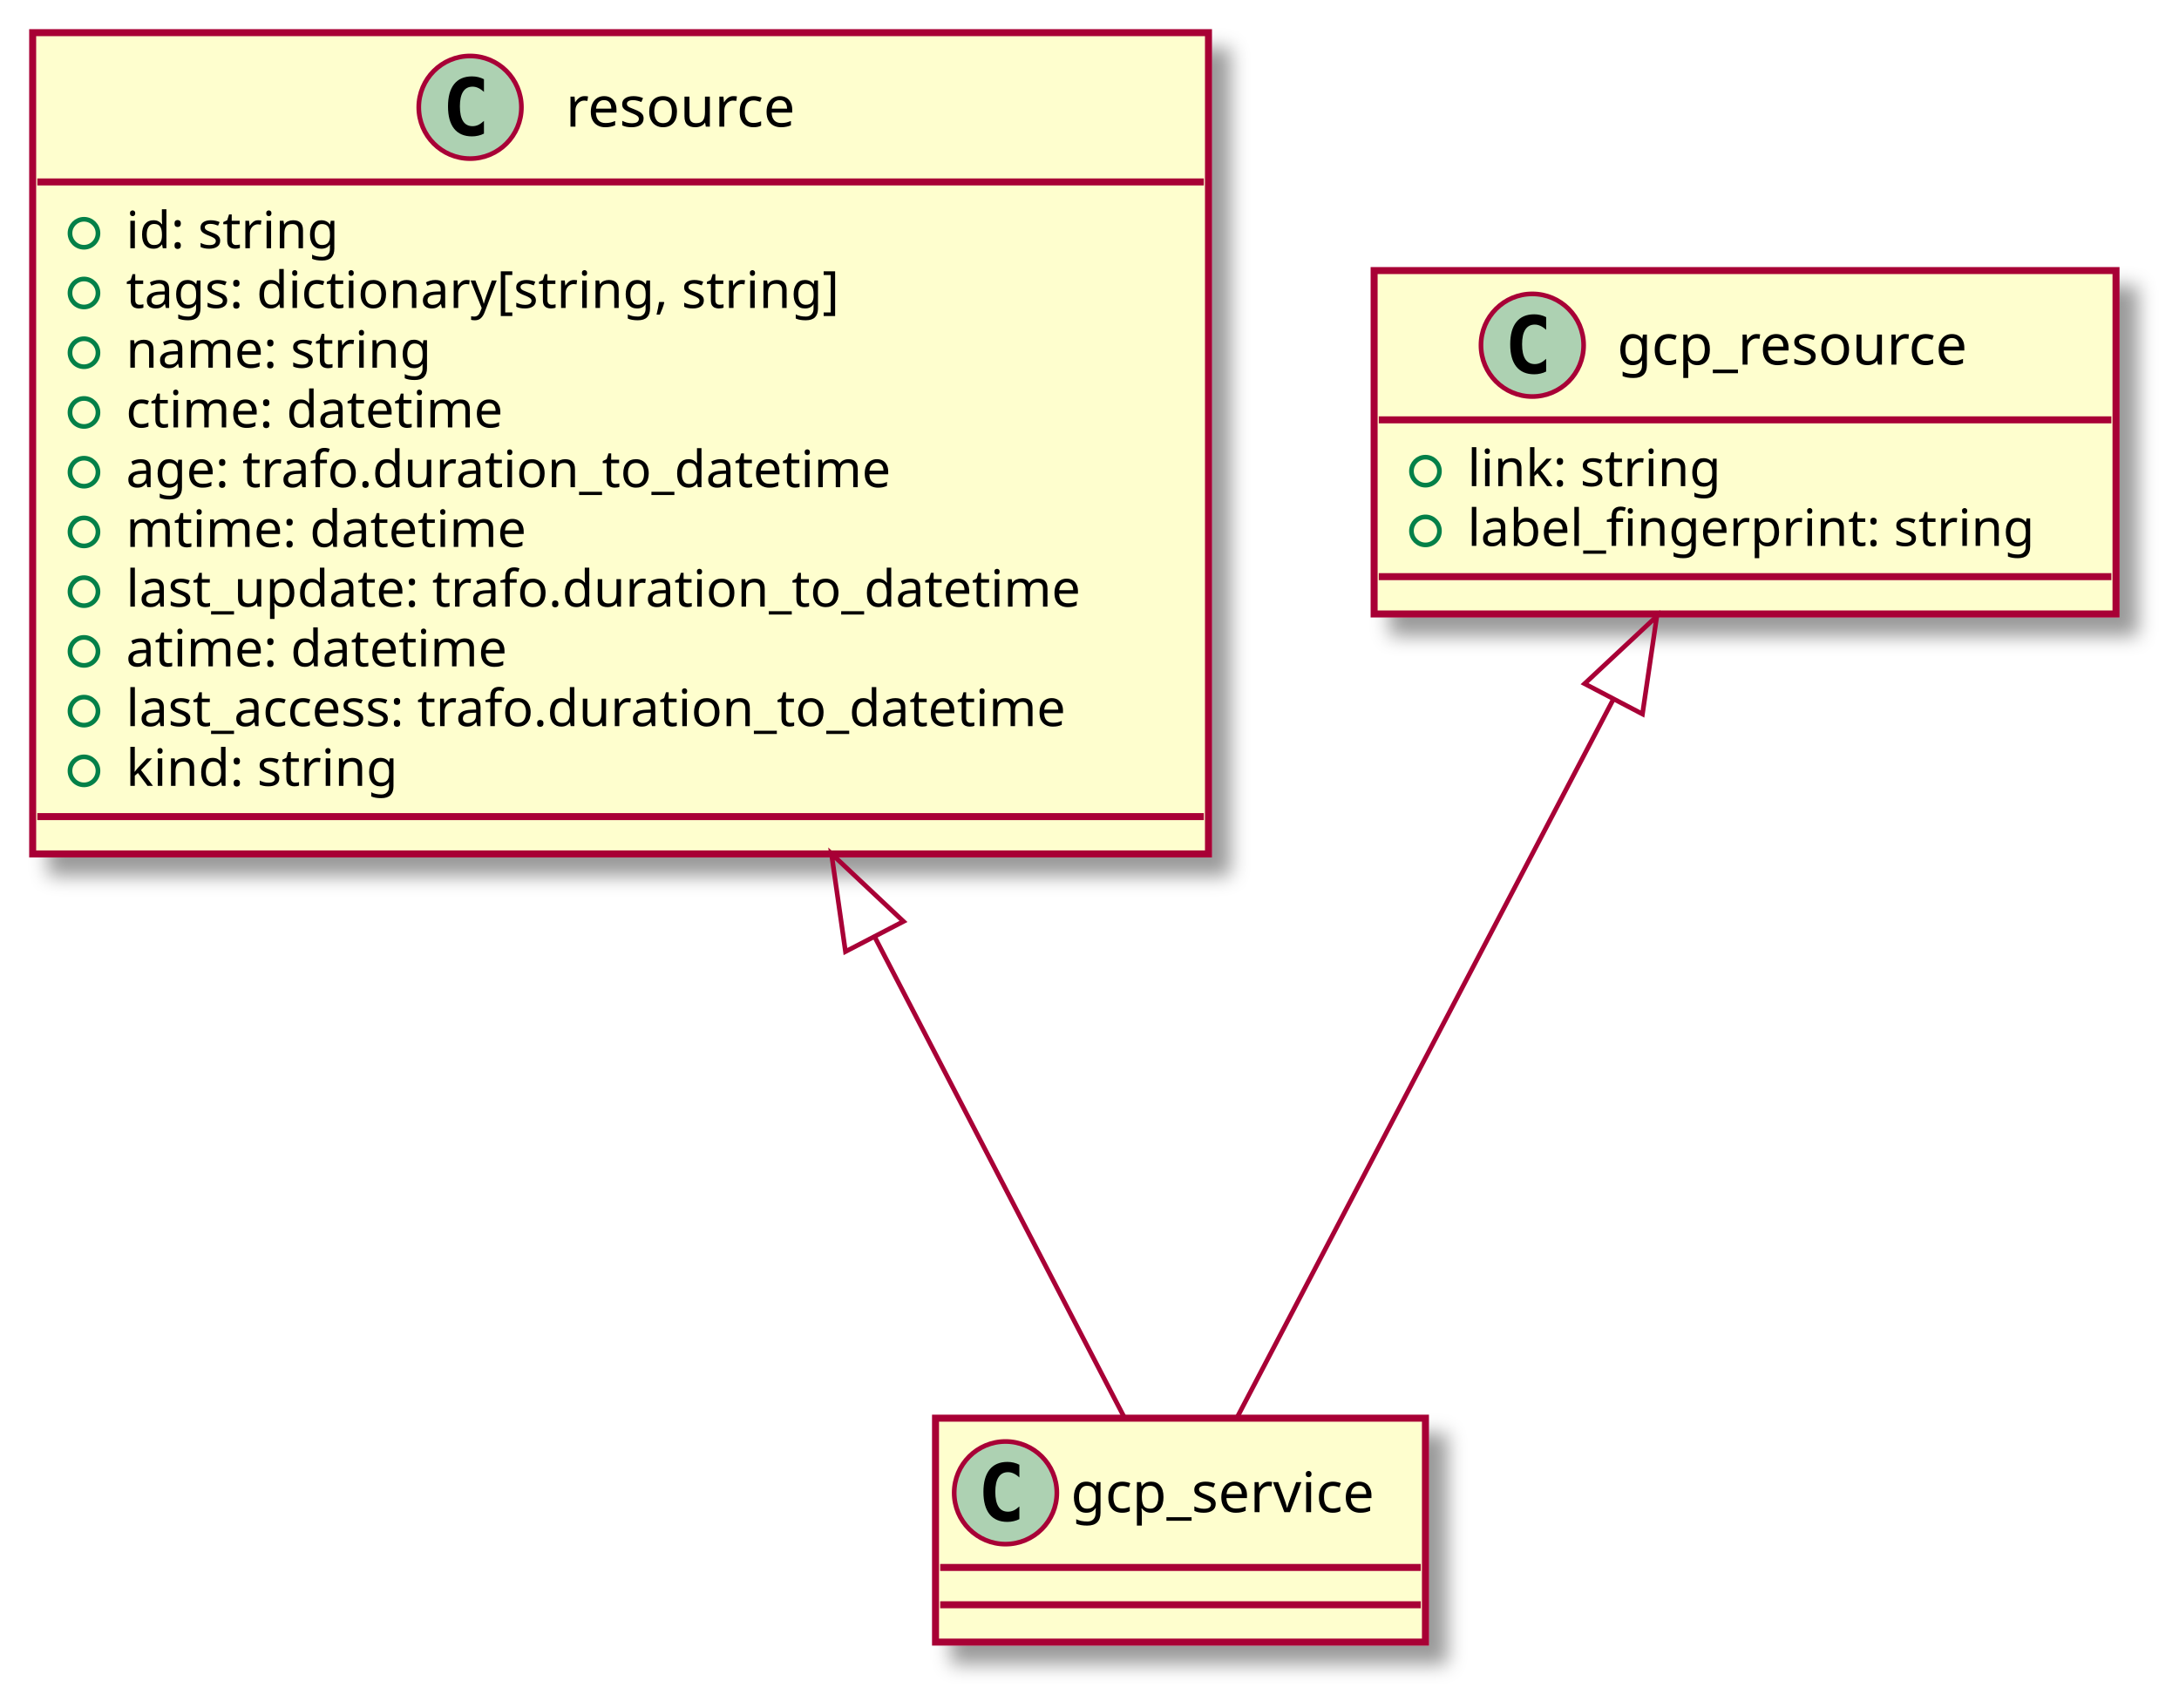
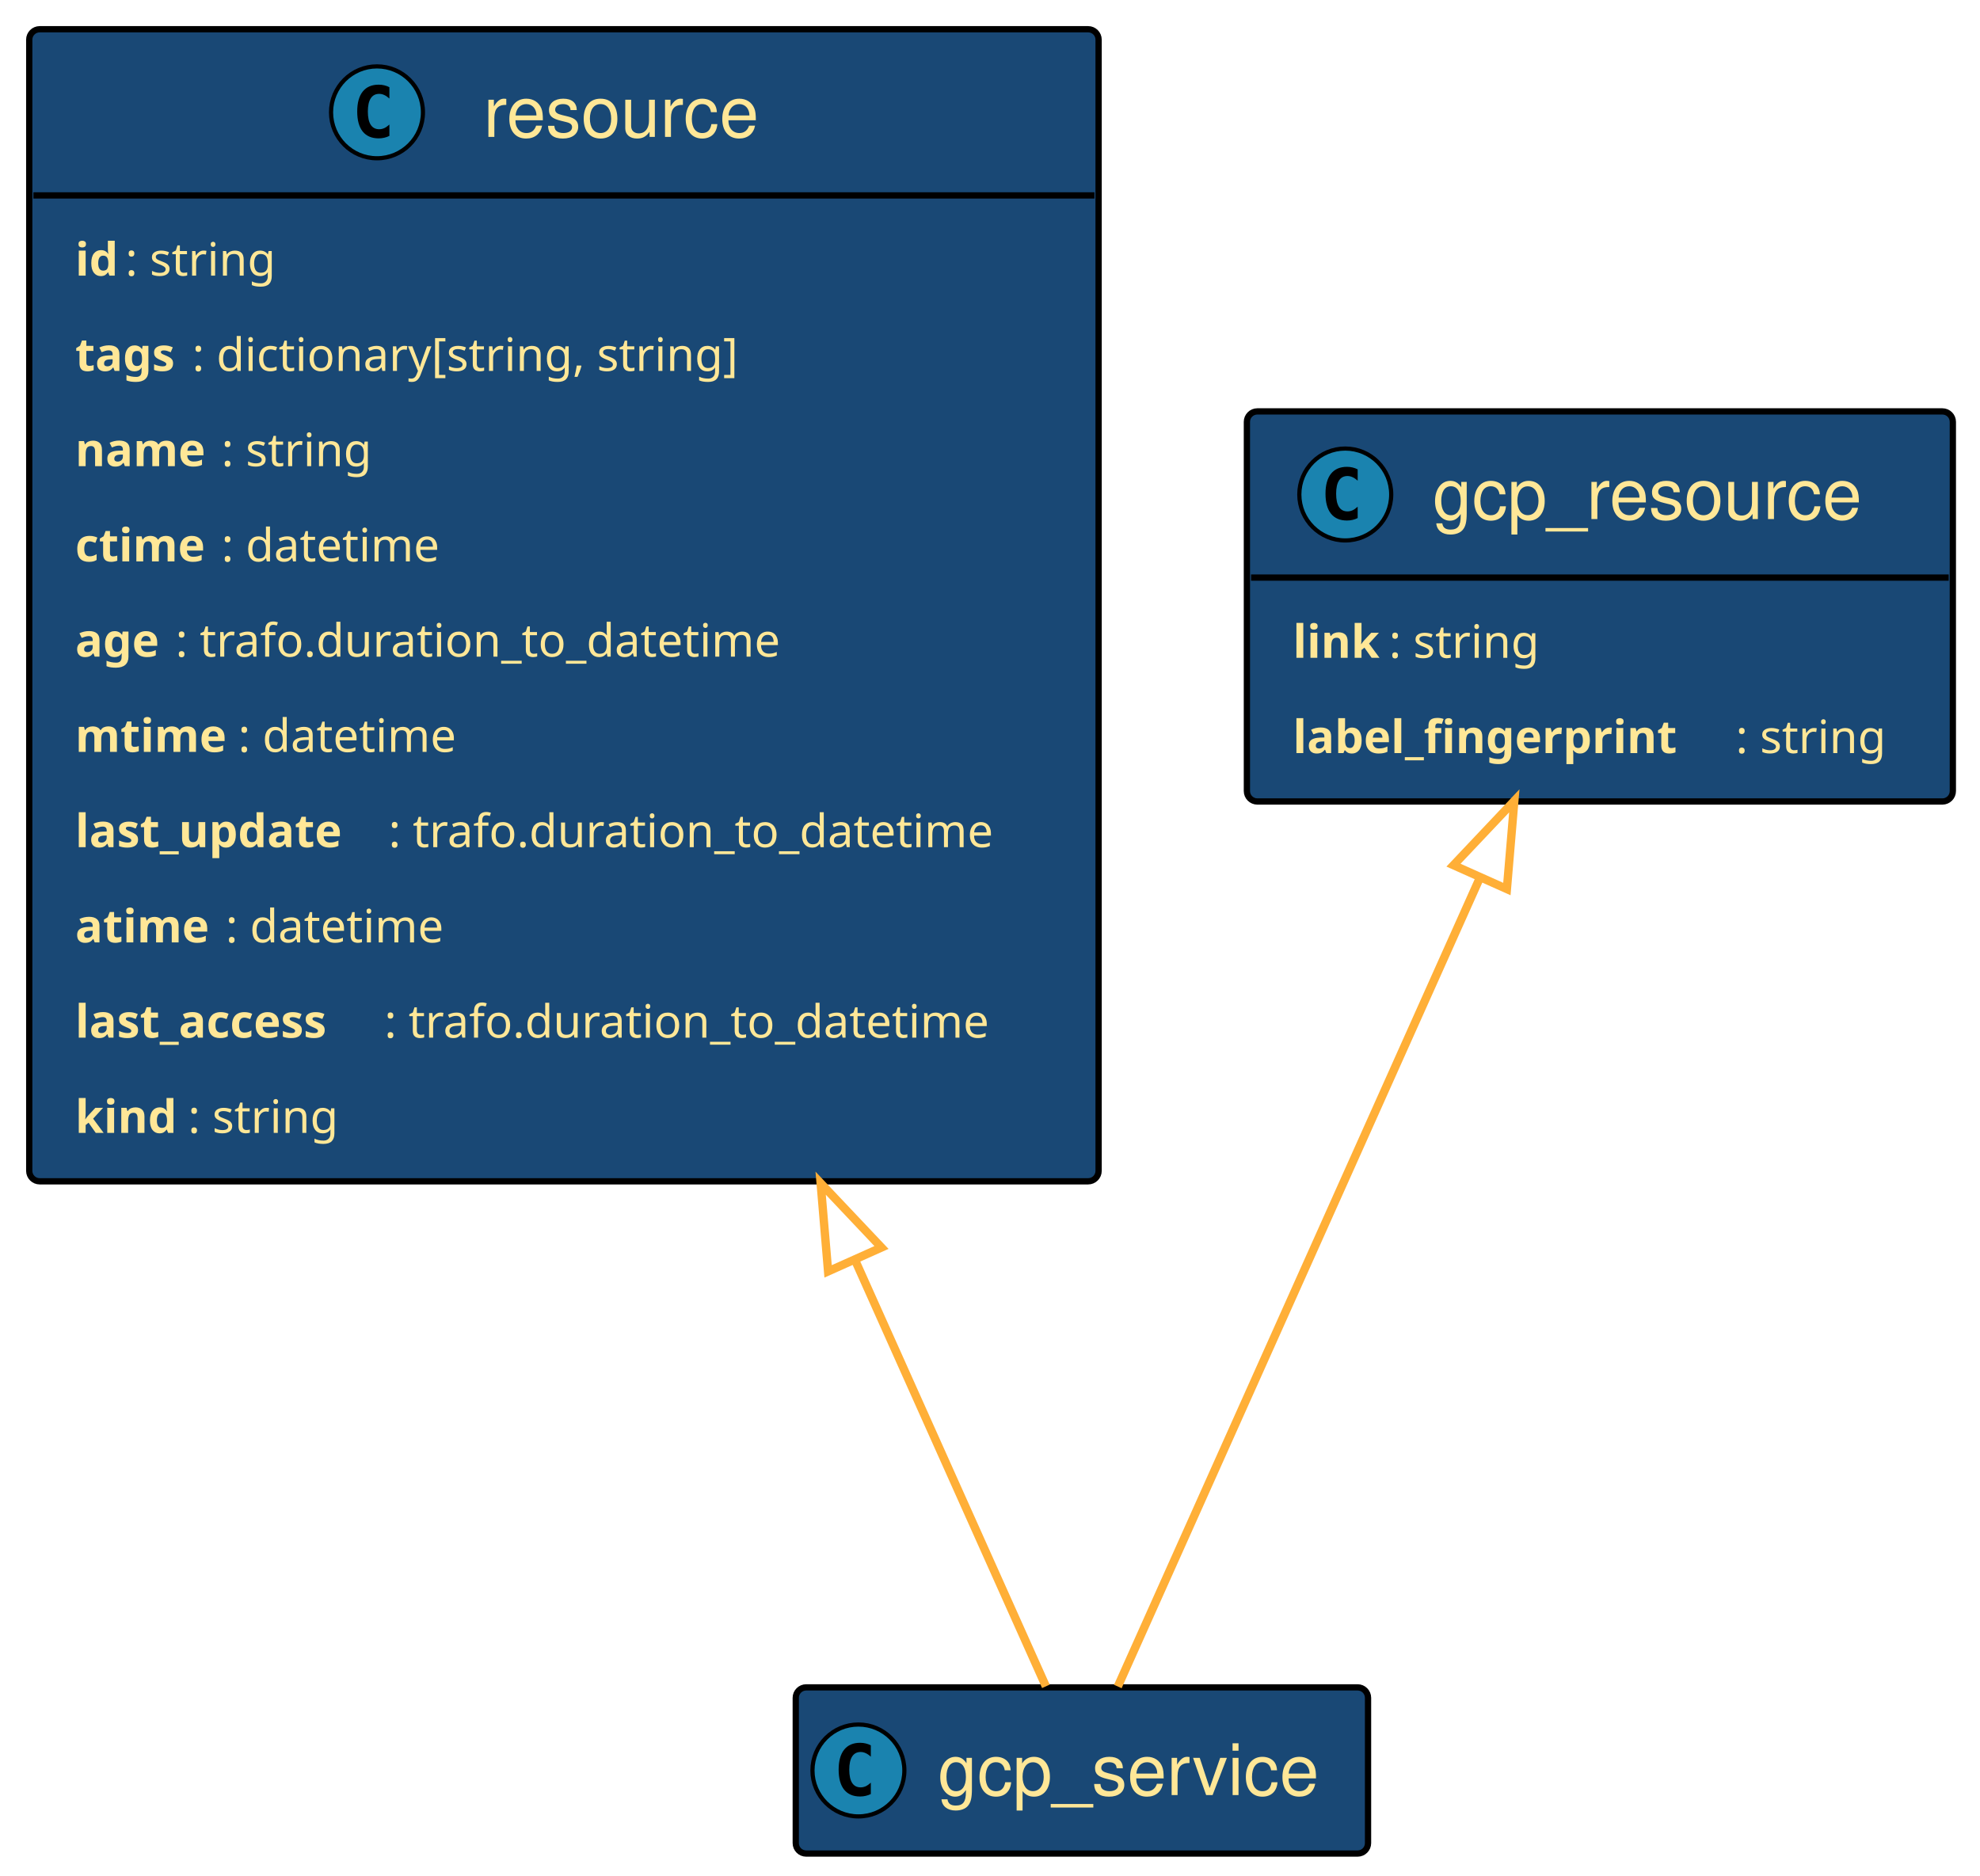
- <svg xmlns="http://www.w3.org/2000/svg" contentScriptType="application/ecmascript" contentStyleType="text/css" height="366px" preserveAspectRatio="none" style="width:467px;height:366px;background:#00000000;" version="1.1" viewBox="0 0 467 366" width="467px" zoomAndPan="magnify">
-   <defs>
-     <filter height="300%" id="fb4ht78qvf1ul" width="300%" x="-1" y="-1">
-       <feGaussianBlur result="blurOut" stdDeviation="2.0" />
-       <feColorMatrix in="blurOut" result="blurOut2" type="matrix" values="0 0 0 0 0 0 0 0 0 0 0 0 0 0 0 0 0 0 .4 0" />
-       <feOffset dx="4.0" dy="4.0" in="blurOut2" result="blurOut3" />
-       <feBlend in="SourceGraphic" in2="blurOut3" mode="normal" />
-     </filter>
-   </defs>
+ <svg xmlns="http://www.w3.org/2000/svg" contentScriptType="application/ecmascript" contentStyleType="text/css" height="449px" preserveAspectRatio="none" style="width:474px;height:449px;background:#00000000;" version="1.1" viewBox="0 0 474 449" width="474px" zoomAndPan="magnify">
+   <defs />
  <g>
-     <rect codeLine="2" fill="#FEFECE" filter="url(#fb4ht78qvf1ul)" height="176.047" id="resource" style="stroke:#A80036;stroke-width:1.5;" width="252" x="7" y="7" />
-     <ellipse cx="100.75" cy="23" fill="#ADD1B2" rx="11" ry="11" style="stroke:#A80036;stroke-width:1.0;" />
-     <path d="M103.719,28.641 Q103.141,28.938 102.5,29.078 Q101.859,29.234 101.156,29.234 Q98.656,29.234 97.328,27.594 Q96.016,25.938 96.016,22.812 Q96.016,19.688 97.328,18.031 Q98.656,16.375 101.156,16.375 Q101.859,16.375 102.5,16.531 Q103.156,16.688 103.719,16.984 L103.719,19.703 Q103.094,19.125 102.5,18.859 Q101.906,18.578 101.281,18.578 Q99.938,18.578 99.25,19.656 Q98.562,20.719 98.562,22.812 Q98.562,24.906 99.25,25.984 Q99.938,27.047 101.281,27.047 Q101.906,27.047 102.5,26.781 Q103.094,26.5 103.719,25.922 L103.719,28.641 Z " fill="#000000" />
-     <text fill="#000000" font-family="sans-serif" font-size="12" lengthAdjust="spacing" textLength="56" x="121.25" y="27.154">resource</text>
-     <line style="stroke:#A80036;stroke-width:1.5;" x1="8" x2="258" y1="39" y2="39" />
-     <ellipse cx="18" cy="50" rx="3" ry="3" style="stroke:#038048;stroke-width:1.0;fill:none;" />
-     <text fill="#000000" font-family="sans-serif" font-size="11" lengthAdjust="spacing" textLength="51" x="27" y="53.21">id: string</text>
-     <ellipse cx="18" cy="62.805" rx="3" ry="3" style="stroke:#038048;stroke-width:1.0;fill:none;" />
-     <text fill="#000000" font-family="sans-serif" font-size="11" lengthAdjust="spacing" textLength="170" x="27" y="66.015">tags: dictionary[string, string]</text>
-     <ellipse cx="18" cy="75.609" rx="3" ry="3" style="stroke:#038048;stroke-width:1.0;fill:none;" />
-     <text fill="#000000" font-family="sans-serif" font-size="11" lengthAdjust="spacing" textLength="73" x="27" y="78.82">name: string</text>
-     <ellipse cx="18" cy="88.414" rx="3" ry="3" style="stroke:#038048;stroke-width:1.0;fill:none;" />
-     <text fill="#000000" font-family="sans-serif" font-size="11" lengthAdjust="spacing" textLength="89" x="27" y="91.624">ctime: datetime</text>
-     <ellipse cx="18" cy="101.219" rx="3" ry="3" style="stroke:#038048;stroke-width:1.0;fill:none;" />
-     <text fill="#000000" font-family="sans-serif" font-size="11" lengthAdjust="spacing" textLength="180" x="27" y="104.429">age: trafo.duration_to_datetime</text>
-     <ellipse cx="18" cy="114.023" rx="3" ry="3" style="stroke:#038048;stroke-width:1.0;fill:none;" />
-     <text fill="#000000" font-family="sans-serif" font-size="11" lengthAdjust="spacing" textLength="94" x="27" y="117.234">mtime: datetime</text>
-     <ellipse cx="18" cy="126.828" rx="3" ry="3" style="stroke:#038048;stroke-width:1.0;fill:none;" />
-     <text fill="#000000" font-family="sans-serif" font-size="11" lengthAdjust="spacing" textLength="225" x="27" y="130.039">last_update: trafo.duration_to_datetime</text>
-     <ellipse cx="18" cy="139.633" rx="3" ry="3" style="stroke:#038048;stroke-width:1.0;fill:none;" />
-     <text fill="#000000" font-family="sans-serif" font-size="11" lengthAdjust="spacing" textLength="90" x="27" y="142.843">atime: datetime</text>
-     <ellipse cx="18" cy="152.438" rx="3" ry="3" style="stroke:#038048;stroke-width:1.0;fill:none;" />
-     <text fill="#000000" font-family="sans-serif" font-size="11" lengthAdjust="spacing" textLength="226" x="27" y="155.648">last_access: trafo.duration_to_datetime</text>
-     <ellipse cx="18" cy="165.242" rx="3" ry="3" style="stroke:#038048;stroke-width:1.0;fill:none;" />
-     <text fill="#000000" font-family="sans-serif" font-size="11" lengthAdjust="spacing" textLength="64" x="27" y="168.453">kind: string</text>
-     <line style="stroke:#A80036;stroke-width:1.5;" x1="8" x2="258" y1="175.047" y2="175.047" />
-     <rect codeLine="14" fill="#FEFECE" filter="url(#fb4ht78qvf1ul)" height="73.609" id="gcp_resource" style="stroke:#A80036;stroke-width:1.5;" width="159" x="294.5" y="58" />
-     <ellipse cx="328.4" cy="74" fill="#ADD1B2" rx="11" ry="11" style="stroke:#A80036;stroke-width:1.0;" />
-     <path d="M331.369,79.641 Q330.791,79.938 330.15,80.078 Q329.509,80.234 328.806,80.234 Q326.306,80.234 324.978,78.594 Q323.666,76.938 323.666,73.812 Q323.666,70.688 324.978,69.031 Q326.306,67.375 328.806,67.375 Q329.509,67.375 330.15,67.531 Q330.806,67.688 331.369,67.984 L331.369,70.703 Q330.744,70.125 330.15,69.859 Q329.556,69.578 328.931,69.578 Q327.587,69.578 326.9,70.656 Q326.212,71.719 326.212,73.812 Q326.212,75.906 326.9,76.984 Q327.587,78.047 328.931,78.047 Q329.556,78.047 330.15,77.781 Q330.744,77.5 331.369,76.922 L331.369,79.641 Z " fill="#000000" />
-     <text fill="#000000" font-family="sans-serif" font-size="12" lengthAdjust="spacing" textLength="85" x="346.6" y="78.154">gcp_resource</text>
-     <line style="stroke:#A80036;stroke-width:1.5;" x1="295.5" x2="452.5" y1="90" y2="90" />
-     <ellipse cx="305.5" cy="101" rx="3" ry="3" style="stroke:#038048;stroke-width:1.0;fill:none;" />
-     <text fill="#000000" font-family="sans-serif" font-size="11" lengthAdjust="spacing" textLength="60" x="314.5" y="104.21">link: string</text>
-     <ellipse cx="305.5" cy="113.805" rx="3" ry="3" style="stroke:#038048;stroke-width:1.0;fill:none;" />
-     <text fill="#000000" font-family="sans-serif" font-size="11" lengthAdjust="spacing" textLength="133" x="314.5" y="117.015">label_fingerprint: string</text>
-     <line style="stroke:#A80036;stroke-width:1.5;" x1="295.5" x2="452.5" y1="123.609" y2="123.609" />
-     <rect codeLine="18" fill="#FEFECE" filter="url(#fb4ht78qvf1ul)" height="48" id="gcp_service" style="stroke:#A80036;stroke-width:1.5;" width="105" x="200.5" y="304" />
-     <ellipse cx="215.5" cy="320" fill="#ADD1B2" rx="11" ry="11" style="stroke:#A80036;stroke-width:1.0;" />
-     <path d="M218.469,325.641 Q217.891,325.938 217.25,326.078 Q216.609,326.234 215.906,326.234 Q213.406,326.234 212.078,324.594 Q210.766,322.938 210.766,319.812 Q210.766,316.688 212.078,315.031 Q213.406,313.375 215.906,313.375 Q216.609,313.375 217.25,313.531 Q217.906,313.688 218.469,313.984 L218.469,316.703 Q217.844,316.125 217.25,315.859 Q216.656,315.578 216.031,315.578 Q214.688,315.578 214,316.656 Q213.312,317.719 213.312,319.812 Q213.312,321.906 214,322.984 Q214.688,324.047 216.031,324.047 Q216.656,324.047 217.25,323.781 Q217.844,323.5 218.469,322.922 L218.469,325.641 Z " fill="#000000" />
-     <text fill="#000000" font-family="sans-serif" font-size="12" lengthAdjust="spacing" textLength="73" x="229.5" y="324.154">gcp_service</text>
-     <line style="stroke:#A80036;stroke-width:1.5;" x1="201.5" x2="304.5" y1="336" y2="336" />
-     <line style="stroke:#A80036;stroke-width:1.5;" x1="201.5" x2="304.5" y1="344" y2="344" />
-     <path codeLine="21" d="M345.73,149.97 C320.2,198.7 283.86,268.09 265.16,303.79 " fill="none" id="gcp_resource-backto-gcp_service" style="stroke:#A80036;stroke-width:1.0;" />
-     <polygon fill="none" points="339.61,146.56,355.09,132.09,352.01,153.06,339.61,146.56" style="stroke:#A80036;stroke-width:1.0;" />
-     <path codeLine="22" d="M187.46,200.83 C207.48,239.37 228.33,279.51 240.99,303.89 " fill="none" id="resource-backto-gcp_service" style="stroke:#A80036;stroke-width:1.0;" />
-     <polygon fill="none" points="181.2,203.98,178.2,183,193.63,197.52,181.2,203.98" style="stroke:#A80036;stroke-width:1.0;" />
+     <rect codeLine="17" fill="#194875" height="275.836" id="resource" rx="2.5" ry="2.5" style="stroke:#000000;stroke-width:1.5;" width="256" x="7" y="7" />
+     <ellipse cx="90.25" cy="26.895" fill="#1A83AF" rx="11" ry="11" style="stroke:#000000;stroke-width:1.0;" />
+     <path d="M93.219,32.535 Q92.641,32.832 92,32.973 Q91.359,33.129 90.656,33.129 Q88.156,33.129 86.828,31.488 Q85.516,29.832 85.516,26.707 Q85.516,23.582 86.828,21.926 Q88.156,20.27 90.656,20.27 Q91.359,20.27 92,20.426 Q92.656,20.582 93.219,20.879 L93.219,23.598 Q92.594,23.02 92,22.754 Q91.406,22.473 90.781,22.473 Q89.438,22.473 88.75,23.551 Q88.062,24.613 88.062,26.707 Q88.062,28.801 88.75,29.879 Q89.438,30.941 90.781,30.941 Q91.406,30.941 92,30.676 Q92.594,30.395 93.219,29.816 L93.219,32.535 Z " fill="#000000" />
+     <text fill="#FFE797" font-family="Helvetica" font-size="17" lengthAdjust="spacing" textLength="71" x="115.75" y="32.78">resource</text>
+     <line style="stroke:#000000;stroke-width:1.5;" x1="8" x2="262" y1="46.789" y2="46.789" />
+     <text fill="#FFE797" font-family="sans-serif" font-size="11" font-weight="bold" lengthAdjust="spacing" textLength="12" x="18" y="65.999">id</text>
+     <text fill="#FFE797" font-family="sans-serif" font-size="11" lengthAdjust="spacing" textLength="41" x="30" y="65.999">: string</text>
+     <text fill="#FFE797" font-family="sans-serif" font-size="11" font-weight="bold" lengthAdjust="spacing" textLength="28" x="18" y="88.804">tags</text>
+     <text fill="#FFE797" font-family="sans-serif" font-size="11" lengthAdjust="spacing" textLength="145" x="46" y="88.804">: dictionary[string, string]</text>
+     <text fill="#FFE797" font-family="sans-serif" font-size="11" font-weight="bold" lengthAdjust="spacing" textLength="35" x="18" y="111.609">name</text>
+     <text fill="#FFE797" font-family="sans-serif" font-size="11" lengthAdjust="spacing" textLength="41" x="53" y="111.609">: string</text>
+     <text fill="#FFE797" font-family="sans-serif" font-size="11" font-weight="bold" lengthAdjust="spacing" textLength="35" x="18" y="134.414">ctime</text>
+     <text fill="#FFE797" font-family="sans-serif" font-size="11" lengthAdjust="spacing" textLength="58" x="53" y="134.414">: datetime</text>
+     <text fill="#FFE797" font-family="sans-serif" font-size="11" font-weight="bold" lengthAdjust="spacing" textLength="24" x="18" y="157.218">age</text>
+     <text fill="#FFE797" font-family="sans-serif" font-size="11" lengthAdjust="spacing" textLength="159" x="42" y="157.218">: trafo.duration_to_datetime</text>
+     <text fill="#FFE797" font-family="sans-serif" font-size="11" font-weight="bold" lengthAdjust="spacing" textLength="39" x="18" y="180.023">mtime</text>
+     <text fill="#FFE797" font-family="sans-serif" font-size="11" lengthAdjust="spacing" textLength="58" x="57" y="180.023">: datetime</text>
+     <text fill="#FFE797" font-family="sans-serif" font-size="11" font-weight="bold" lengthAdjust="spacing" textLength="75" x="18" y="202.828">last_update</text>
+     <text fill="#FFE797" font-family="sans-serif" font-size="11" lengthAdjust="spacing" textLength="159" x="93" y="202.828">: trafo.duration_to_datetime</text>
+     <text fill="#FFE797" font-family="sans-serif" font-size="11" font-weight="bold" lengthAdjust="spacing" textLength="36" x="18" y="225.632">atime</text>
+     <text fill="#FFE797" font-family="sans-serif" font-size="11" lengthAdjust="spacing" textLength="58" x="54" y="225.632">: datetime</text>
+     <text fill="#FFE797" font-family="sans-serif" font-size="11" font-weight="bold" lengthAdjust="spacing" textLength="74" x="18" y="248.437">last_access</text>
+     <text fill="#FFE797" font-family="sans-serif" font-size="11" lengthAdjust="spacing" textLength="159" x="92" y="248.437">: trafo.duration_to_datetime</text>
+     <text fill="#FFE797" font-family="sans-serif" font-size="11" font-weight="bold" lengthAdjust="spacing" textLength="27" x="18" y="271.242">kind</text>
+     <text fill="#FFE797" font-family="sans-serif" font-size="11" lengthAdjust="spacing" textLength="41" x="45" y="271.242">: string</text>
+     <rect codeLine="29" fill="#194875" height="93.398" id="gcp_resource" rx="2.5" ry="2.5" style="stroke:#000000;stroke-width:1.5;" width="169" x="298.5" y="98.5" />
+     <ellipse cx="322.05" cy="118.394" fill="#1A83AF" rx="11" ry="11" style="stroke:#000000;stroke-width:1.0;" />
+     <path d="M325.019,124.035 Q324.441,124.332 323.8,124.473 Q323.159,124.629 322.456,124.629 Q319.956,124.629 318.628,122.988 Q317.316,121.332 317.316,118.207 Q317.316,115.082 318.628,113.426 Q319.956,111.769 322.456,111.769 Q323.159,111.769 323.8,111.926 Q324.456,112.082 325.019,112.379 L325.019,115.098 Q324.394,114.519 323.8,114.254 Q323.206,113.973 322.581,113.973 Q321.238,113.973 320.55,115.051 Q319.863,116.113 319.863,118.207 Q319.863,120.301 320.55,121.379 Q321.238,122.441 322.581,122.441 Q323.206,122.441 323.8,122.176 Q324.394,121.894 325.019,121.316 L325.019,124.035 Z " fill="#000000" />
+     <text fill="#FFE797" font-family="Helvetica" font-size="17" lengthAdjust="spacing" textLength="108" x="342.95" y="124.28">gcp_resource</text>
+     <line style="stroke:#000000;stroke-width:1.5;" x1="299.5" x2="466.5" y1="138.289" y2="138.289" />
+     <text fill="#FFE797" font-family="sans-serif" font-size="11" font-weight="bold" lengthAdjust="spacing" textLength="23" x="309.5" y="157.5">link</text>
+     <text fill="#FFE797" font-family="sans-serif" font-size="11" lengthAdjust="spacing" textLength="41" x="332.5" y="157.5">: string</text>
+     <text fill="#FFE797" font-family="sans-serif" font-size="11" font-weight="bold" lengthAdjust="spacing" textLength="106" x="309.5" y="180.304">label_fingerprint</text>
+     <text fill="#FFE797" font-family="sans-serif" font-size="11" lengthAdjust="spacing" textLength="41" x="415.5" y="180.304">: string</text>
+     <rect codeLine="33" fill="#194875" height="39.789" id="gcp_service" rx="2.5" ry="2.5" style="stroke:#000000;stroke-width:1.5;" width="137" x="190.5" y="404" />
+     <ellipse cx="205.5" cy="423.894" fill="#1A83AF" rx="11" ry="11" style="stroke:#000000;stroke-width:1.0;" />
+     <path d="M208.469,429.535 Q207.891,429.832 207.25,429.973 Q206.609,430.129 205.906,430.129 Q203.406,430.129 202.078,428.488 Q200.766,426.832 200.766,423.707 Q200.766,420.582 202.078,418.926 Q203.406,417.269 205.906,417.269 Q206.609,417.269 207.25,417.426 Q207.906,417.582 208.469,417.879 L208.469,420.598 Q207.844,420.019 207.25,419.754 Q206.656,419.473 206.031,419.473 Q204.688,419.473 204,420.551 Q203.312,421.613 203.312,423.707 Q203.312,425.801 204,426.879 Q204.688,427.941 206.031,427.941 Q206.656,427.941 207.25,427.676 Q207.844,427.394 208.469,426.816 L208.469,429.535 Z " fill="#000000" />
+     <text fill="#FFE797" font-family="Helvetica" font-size="17" lengthAdjust="spacing" textLength="95" x="224.5" y="429.78">gcp_service</text>
+     <path codeLine="36" d="M354.27,210.18 C326.21,272.86 285.24,364.39 267.6,403.79 " fill="none" id="gcp_resource-backto-gcp_service" style="stroke:#FFAF37;stroke-width:2.0;" />
+     <polygon fill="none" points="347.96,207.14,362.52,191.74,360.74,212.86,347.96,207.14" style="stroke:#FFAF37;stroke-width:2.0;" />
+     <path codeLine="37" d="M204.63,301.55 C222.97,342.52 240.4,381.46 250.38,403.75 " fill="none" id="resource-backto-gcp_service" style="stroke:#FFAF37;stroke-width:2.0;" />
+     <polygon fill="none" points="198.24,304.4,196.46,283.28,211.02,298.68,198.24,304.4" style="stroke:#FFAF37;stroke-width:2.0;" />
  </g>
</svg>
